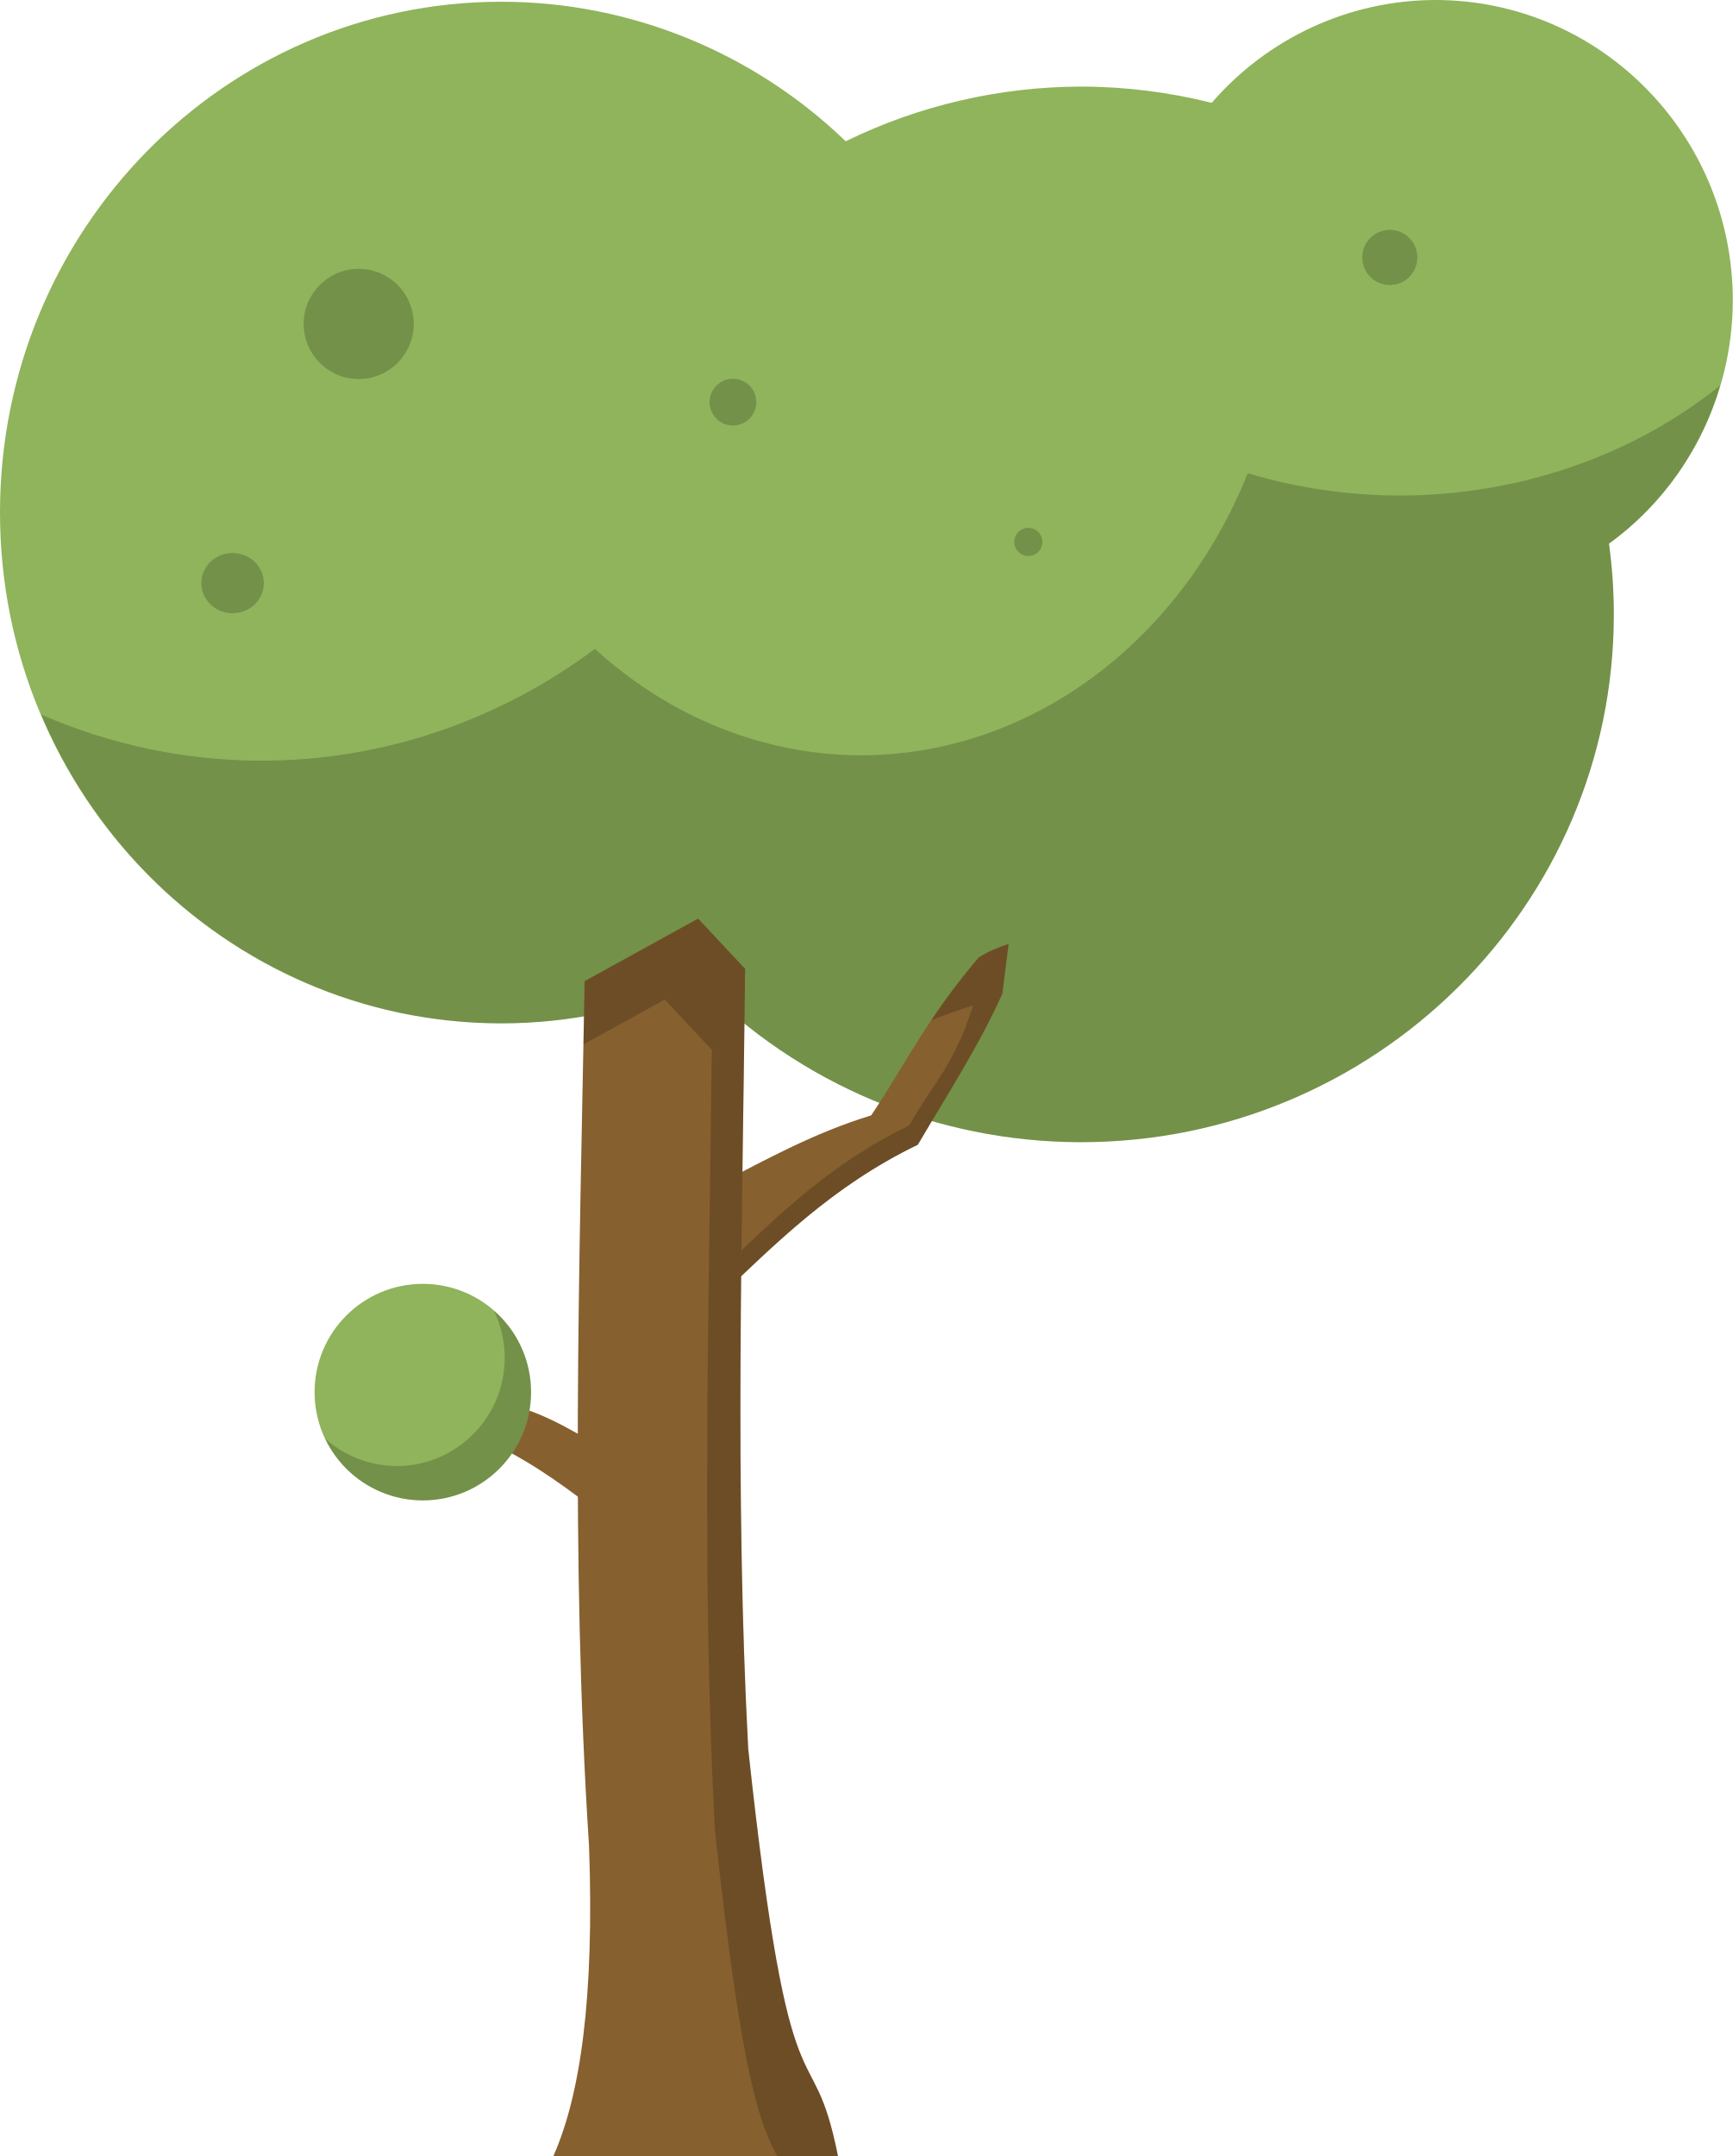
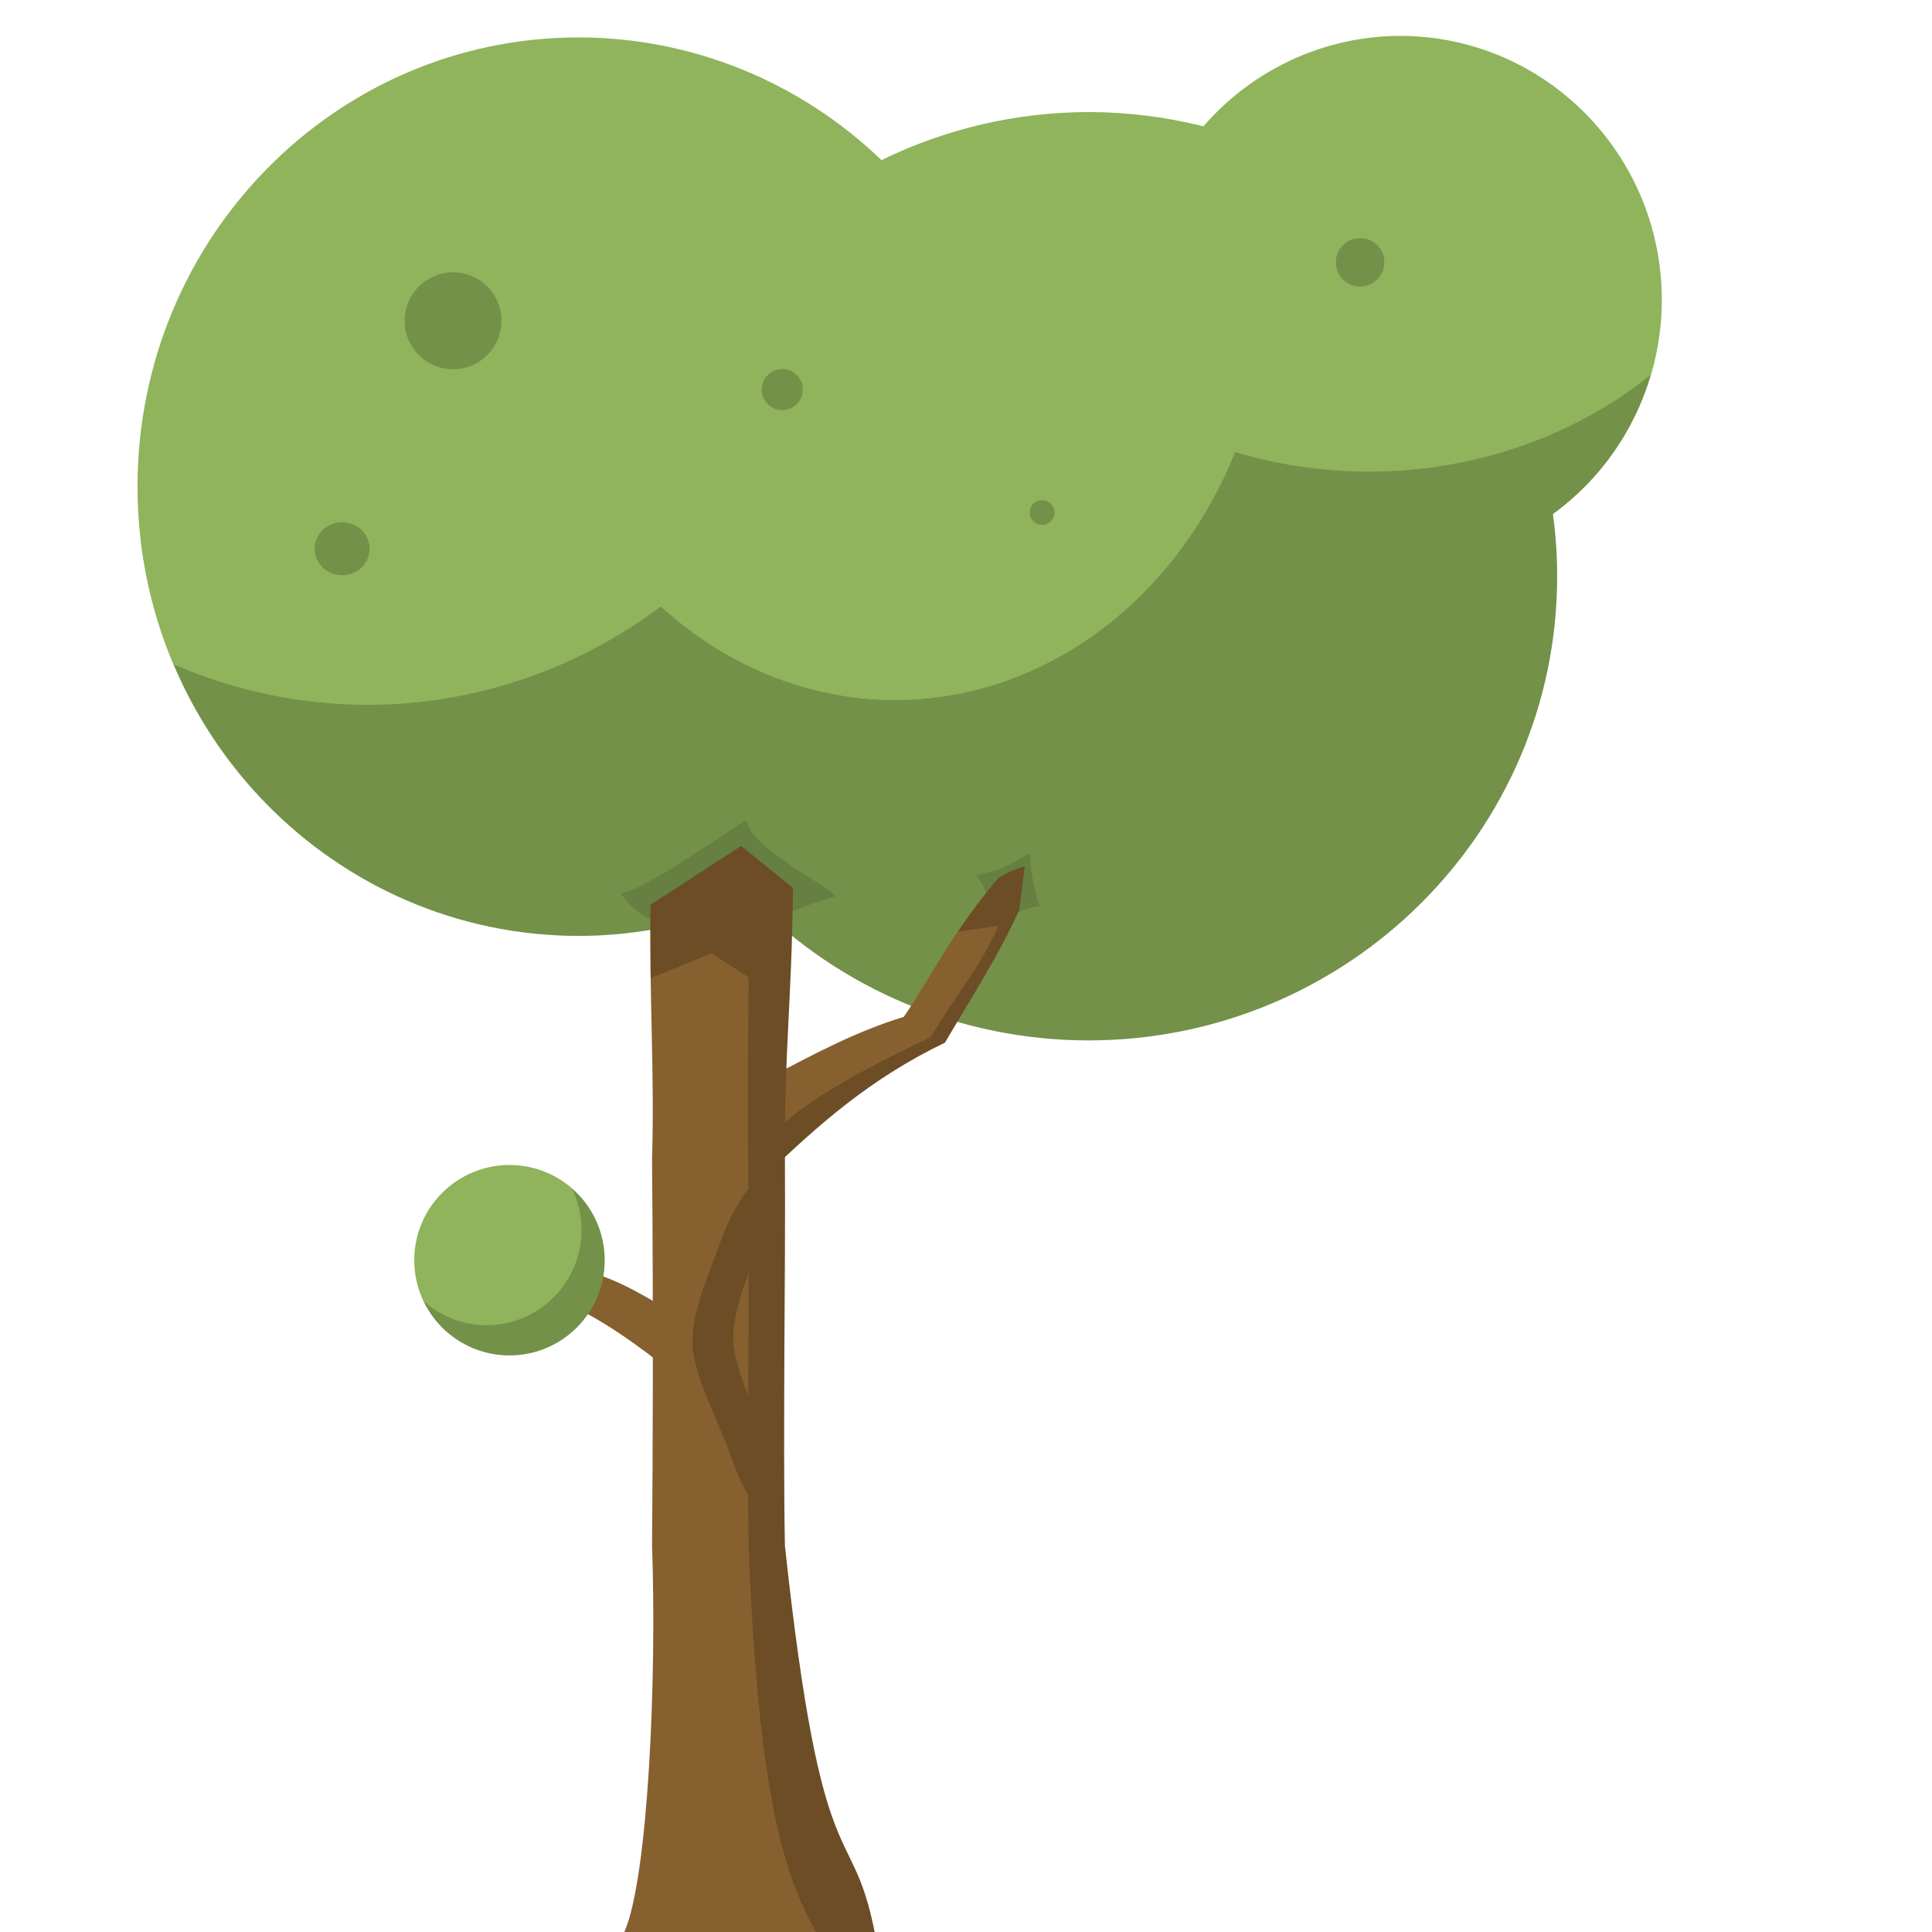
- <svg xmlns="http://www.w3.org/2000/svg" width="844.55" height="1050.549" viewBox="0 0 844.55 1050.549" version="1.1" id="SVGRoot">
+ <svg xmlns="http://www.w3.org/2000/svg" width="320" height="320" viewBox="0 0 320 320" version="1.1" id="SVGRoot">
  <defs id="defs823" />
  <g id="layer1" transform="translate(-542.5691,-10.48207)">
-     <g id="g1616" transform="matrix(3.551967,0,0,3.551967,-970.0268,-1819.559)">
-       <g id="g1598" transform="translate(216.3942,-23.56824)">
-         <path id="path1485-1" style="fill:#8fb45b;fill-opacity:1;fill-rule:evenodd;stroke:none;stroke-width:1.052" d="m 406.375,538.787 a 40.848,41.212 0 0 0 -30.658,14.109 73.154,72.405 0 0 0 -17.977,-2.229 73.154,72.405 0 0 0 -32.242,7.5 68.802,70.075 0 0 0 -47.242,-19.141 68.802,70.075 0 0 0 -68.803,70.074 68.802,70.075 0 0 0 68.803,70.074 68.802,70.075 0 0 0 27.066,-5.662 73.154,72.405 0 0 0 52.418,21.963 73.154,72.405 0 0 0 73.154,-72.404 73.154,72.405 0 0 0 -0.662,-9.699 40.848,41.212 0 0 0 16.99,-33.375 40.848,41.212 0 0 0 -40.848,-41.211 z" />
-         <path id="path1485-1-0" style="fill:#000000;fill-opacity:0.196;fill-rule:evenodd;stroke:none;stroke-width:1.052" d="m 445.479,591.686 a 65.957,59.178 0 0 1 -43.965,15.078 65.957,59.178 0 0 1 -20.846,-3.057 58.346,65.965 0 0 1 -53.104,38.699 58.346,65.965 0 0 1 -36.48,-14.6 78.72,82.349 0 0 1 -45.746,15.334 78.72,82.349 0 0 1 -30.23,-6.322 68.802,70.075 0 0 0 63.148,42.357 68.802,70.075 0 0 0 27.066,-5.662 73.154,72.405 0 0 0 52.418,21.963 73.154,72.405 0 0 0 73.154,-72.404 73.154,72.405 0 0 0 -0.662,-9.699 40.848,41.212 0 0 0 15.246,-21.688 z" />
-         <ellipse style="fill:#000000;fill-opacity:0.196;fill-rule:evenodd;stroke:none" id="path1581" cx="258.672" cy="583.224" rx="7.551" ry="7.558" />
-         <ellipse style="fill:#000000;fill-opacity:0.196;fill-rule:evenodd;stroke:none" id="path1583" cx="241.366" cy="618.781" rx="4.288" ry="4.129" />
-         <circle style="fill:#000000;fill-opacity:0.196;fill-rule:evenodd;stroke:none" id="path1585" cx="310.024" cy="593.953" r="3.204" />
-         <circle style="fill:#000000;fill-opacity:0.196;fill-rule:evenodd;stroke:none" id="path1587" cx="350.562" cy="613.131" r="1.929" />
-         <circle style="fill:#000000;fill-opacity:0.196;fill-rule:evenodd;stroke:none" id="path1589" cx="400.155" cy="574.105" r="3.78" />
-       </g>
-       <g id="g1416">
-         <path style="fill:#87602f;fill-opacity:1;stroke:none;stroke-width:1px;stroke-linecap:butt;stroke-linejoin:miter;stroke-opacity:1" d="m 524.101,677.842 c 6.81,-3.536 13.482,-7.233 21.283,-9.61 4.699,-6.972 7.496,-13.121 14.756,-21.663 1.091,-0.695 2.438,-1.319 4.102,-1.854 l -0.852,6.806 c -3.133,7.029 -7.565,13.85 -11.598,20.735 -11.834,5.71 -19.7,13.762 -27.588,21.216 z" id="path1343" />
-         <path id="path1331" style="fill:#87602f;fill-opacity:1;stroke:none;stroke-width:1px;stroke-linecap:butt;stroke-linejoin:miter;stroke-opacity:1" d="m 521.64,641.238 -15.568,8.574 c -0.728,39.522 -1.969,79.103 0.6,118.625 0.749,20.892 -1.191,34.2 -4.889,42.547 h 39.047 c -3.671,-18.291 -6.498,-1.884 -12.312,-55.828 -1.874,-35.31 -0.804,-71.243 -0.43,-107.027 z" />
-         <path style="fill:#87602f;fill-opacity:1;stroke:none;stroke-width:1px;stroke-linecap:butt;stroke-linejoin:miter;stroke-opacity:1" d="m 508.578,723.16 c -4.536,-3.507 -9.116,-6.997 -15.121,-9.917 l 2.983,-5.167 c 5.204,1.449 9.135,4.19 13.369,6.487 z" id="path1345" />
-         <path id="path1343-3" style="fill:#000000;fill-opacity:0.196;stroke:none;stroke-width:1px;stroke-linecap:butt;stroke-linejoin:miter;stroke-opacity:1" d="m 521.641,641.238 -15.568,8.574 c -0.053,2.893 -0.111,5.788 -0.168,8.682 l 11.162,-6.148 6.447,6.891 c -0.374,35.785 -1.444,71.717 0.43,107.027 3.737,34.669 6.237,40.282 8.523,44.721 h 8.363 c -3.671,-18.291 -6.498,-1.884 -12.312,-55.828 -1.138,-21.445 -1.187,-43.12 -0.969,-64.852 6.846,-6.505 14.067,-13.138 24.244,-18.049 4.033,-6.885 8.465,-13.706 11.598,-20.734 l 0.854,-6.807 c -1.663,0.536 -3.011,1.158 -4.102,1.854 -2.679,3.152 -4.746,5.975 -6.529,8.637 1.74,-0.729 4.584,-1.696 5.791,-2.084 l -1.248,3.5 c -2.973,6.67 -3.737,6.458 -7.564,12.992 -9.658,4.66 -16.509,10.956 -23.006,17.129 0.145,-12.867 0.367,-25.749 0.502,-38.613 z" />
-       </g>
+     <g id="g1616" transform="matrix(1.061839,0,0,1.061839,113.1666,-530.653)">
+       <path id="path1485-1" style="fill:#8fb45b;fill-opacity:1;fill-rule:evenodd;stroke:none;stroke-width:1.052" d="m 622.769,515.219 a 40.848,41.212 0 0 0 -30.658,14.109 73.154,72.405 0 0 0 -17.977,-2.229 73.154,72.405 0 0 0 -32.242,7.5 68.802,70.075 0 0 0 -47.242,-19.141 68.802,70.075 0 0 0 -68.803,70.074 68.802,70.075 0 0 0 68.803,70.074 68.802,70.075 0 0 0 27.066,-5.662 73.154,72.405 0 0 0 52.418,21.963 73.154,72.405 0 0 0 73.154,-72.404 73.154,72.405 0 0 0 -0.662,-9.699 40.848,41.212 0 0 0 16.99,-33.375 40.848,41.212 0 0 0 -40.848,-41.211 z" />
+       <path id="path1485-1-0" style="fill:#000000;fill-opacity:0.196;fill-rule:evenodd;stroke:none;stroke-width:1.052" d="m 661.873,568.117 a 65.957,59.178 0 0 1 -43.965,15.078 65.957,59.178 0 0 1 -20.846,-3.057 58.346,65.965 0 0 1 -53.104,38.699 58.346,65.965 0 0 1 -36.48,-14.6 78.72,82.349 0 0 1 -45.746,15.334 78.72,82.349 0 0 1 -30.23,-6.322 68.802,70.075 0 0 0 63.148,42.357 68.802,70.075 0 0 0 27.066,-5.662 73.154,72.405 0 0 0 52.418,21.963 73.154,72.405 0 0 0 73.154,-72.404 73.154,72.405 0 0 0 -0.662,-9.699 40.848,41.212 0 0 0 15.246,-21.688 z" />
+       <ellipse style="fill:#000000;fill-opacity:0.196;fill-rule:evenodd;stroke:none" id="path1581" cx="475.066" cy="559.656" rx="7.551" ry="7.558" />
+       <ellipse style="fill:#000000;fill-opacity:0.196;fill-rule:evenodd;stroke:none" id="path1583" cx="457.761" cy="595.213" rx="4.288" ry="4.129" />
+       <circle style="fill:#000000;fill-opacity:0.196;fill-rule:evenodd;stroke:none" id="path1585" cx="526.418" cy="570.385" r="3.204" />
+       <circle style="fill:#000000;fill-opacity:0.196;fill-rule:evenodd;stroke:none" id="path1587" cx="566.956" cy="589.562" r="1.929" />
+       <circle style="fill:#000000;fill-opacity:0.196;fill-rule:evenodd;stroke:none" id="path1589" cx="616.549" cy="550.537" r="3.78" />
+       <path style="fill:#000000;fill-opacity:0.121;stroke:none;stroke-width:0.942px;stroke-linecap:butt;stroke-linejoin:miter;stroke-opacity:1" d="m 556.646,646.135 c 4.382,-0.898 4.599,-1.275 8.359,-3.426 0.263,4.328 1.122,6.83 1.542,8.21 -2.921,0.588 -4.629,1.576 -6.795,2.413 -1.265,-2.434 -1.002,-4.569 -3.106,-7.197 z" id="path889" />
+       <path style="fill:#87602f;fill-opacity:1;stroke:none;stroke-width:1px;stroke-linecap:butt;stroke-linejoin:miter;stroke-opacity:1" d="m 524.101,677.842 c 6.81,-3.536 13.482,-7.233 21.283,-9.61 4.699,-6.972 7.496,-13.121 14.756,-21.663 1.091,-0.695 2.438,-1.319 4.102,-1.854 l -0.852,6.806 c -3.133,7.029 -7.565,13.85 -11.598,20.735 -11.834,5.71 -19.643,12.805 -27.53,20.259 z" id="path1343" />
+       <path style="fill:#000000;fill-opacity:0.121;stroke:none;stroke-width:0.942px;stroke-linecap:butt;stroke-linejoin:miter;stroke-opacity:1" d="m 501.213,649.021 c 4.382,-0.898 15.899,-9.333 19.66,-11.484 0.263,4.328 13.422,10.547 13.842,11.927 -2.921,0.588 -14.155,5.249 -16.322,6.086 -0.639,-1.23 -6.615,-0.854 -10.532,-1.864 -3.835,-0.989 -5.607,-3.364 -6.648,-4.664 z" id="path889-0" />
+       <path id="path1331" style="fill:#87602f;fill-opacity:1;stroke:none;stroke-width:1px;stroke-linecap:butt;stroke-linejoin:miter;stroke-opacity:1" d="m 519.998,641.571 -14.123,9.172 c -0.247,13.393 0.645,26.384 0.23,39.696 0.21,25.768 0.121,44.786 0,60.273 0.749,20.892 -0.625,51.926 -4.323,60.273 h 39.047 c -3.671,-18.291 -8.191,-6.329 -14.005,-60.273 -0.324,-18.038 0.121,-43.433 0,-60.273 -0.119,-16.597 1.078,-24.599 1.263,-42.31 z" />
+       <path style="fill:#87602f;fill-opacity:1;stroke:none;stroke-width:1px;stroke-linecap:butt;stroke-linejoin:miter;stroke-opacity:1" d="m 508.578,723.16 c -4.536,-3.507 -9.116,-6.997 -15.121,-9.917 l 2.983,-5.167 c 5.204,1.449 9.135,4.19 13.369,6.487 z" id="path1345" />
      <g id="g1483" transform="translate(50.90533,-31.38967)">
        <circle style="fill:#8fb45b;fill-opacity:1;fill-rule:evenodd;stroke:none" id="path1418" cx="432.96" cy="737.584" r="14.852" />
        <path id="path1418-2" style="fill:#000000;fill-opacity:0.196;fill-rule:evenodd;stroke:none" d="m 442.702,726.387 a 14.852,14.852 0 0 1 1.496,6.492 14.852,14.852 0 0 1 -14.852,14.852 14.852,14.852 0 0 1 -9.791,-3.771 14.852,14.852 0 0 0 13.404,8.477 14.852,14.852 0 0 0 14.852,-14.852 14.852,14.852 0 0 0 -5.109,-11.197 z" />
      </g>
+       <path id="path1343-3" style="fill:#000000;fill-opacity:0.196;stroke:none;stroke-width:1px;stroke-linecap:butt;stroke-linejoin:miter;stroke-opacity:1" d="m 519.998,641.572 -14.123,9.171 c -0.071,3.848 -0.043,7.659 0.017,11.457 l 9.476,-3.879 5.805,3.747 c -0.149,14.208 -0.119,22.202 -0.046,33.019 -1.863,2.376 -3.411,5.493 -4.729,9.261 -1.441,4.118 -3.993,9.603 -3.993,14.616 0,4.941 4.283,12.885 5.686,16.961 0.984,2.86 1.933,5.1 2.987,6.848 0.018,2.555 0.046,5.171 0.096,7.939 1.567,42.16 6.358,52.523 10.47,60.273 h 9.186 c -3.671,-18.291 -8.191,-6.329 -14.005,-60.273 -0.324,-18.038 0.121,-43.433 0,-60.273 -8.3e-4,-0.115 7.1e-4,-0.211 0,-0.326 7.062,-6.568 14.414,-12.765 24.968,-17.857 4.033,-6.885 8.464,-13.707 11.597,-20.735 l 0.853,-6.806 c -1.663,0.535 -3.011,1.159 -4.102,1.854 -2.587,3.043 -4.593,5.775 -6.335,8.356 l 6.335,-0.883 c -3.133,7.029 -6.516,10.464 -10.549,17.349 -9.217,4.447 -16.373,8.051 -22.755,13.212 0.151,-12.905 1.089,-20.97 1.251,-36.475 z m 1.177,66.563 c 0.006,6.615 -0.037,12.867 -0.081,19.096 -1.244,-3.108 -2.314,-6.317 -2.314,-8.787 0,-3.415 1.184,-7.039 2.395,-10.31 z" />
    </g>
  </g>
</svg>
